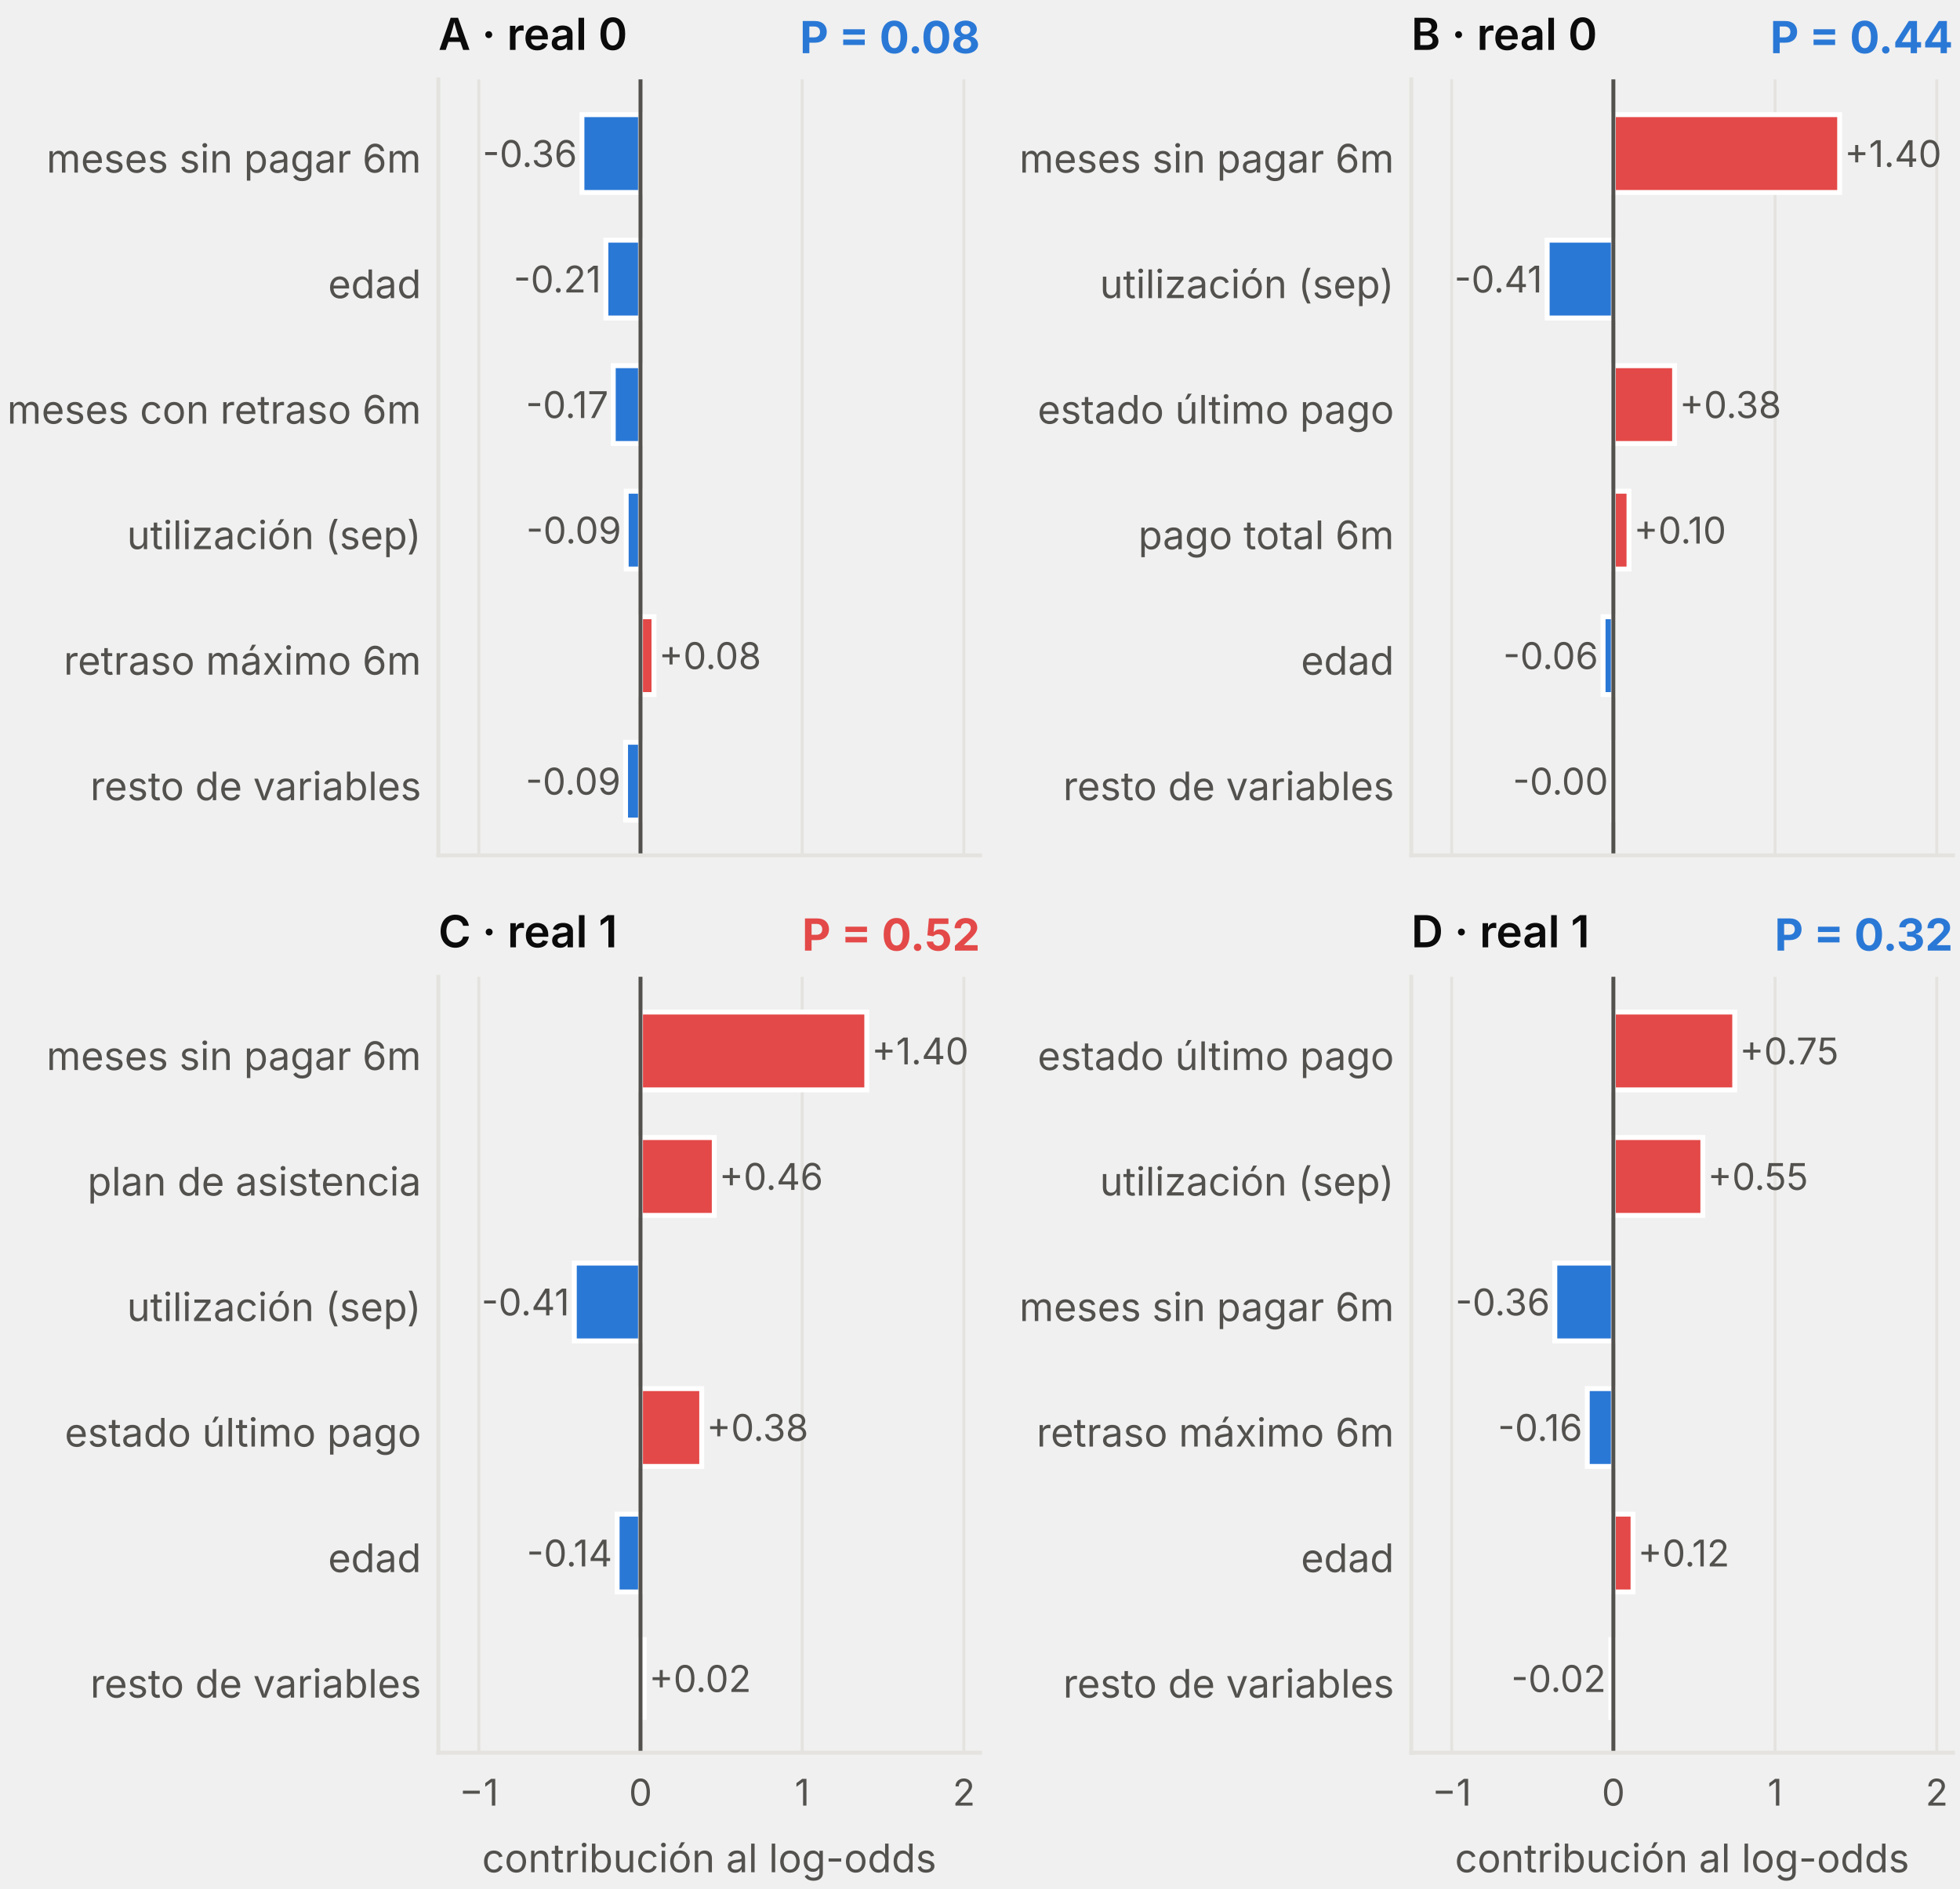
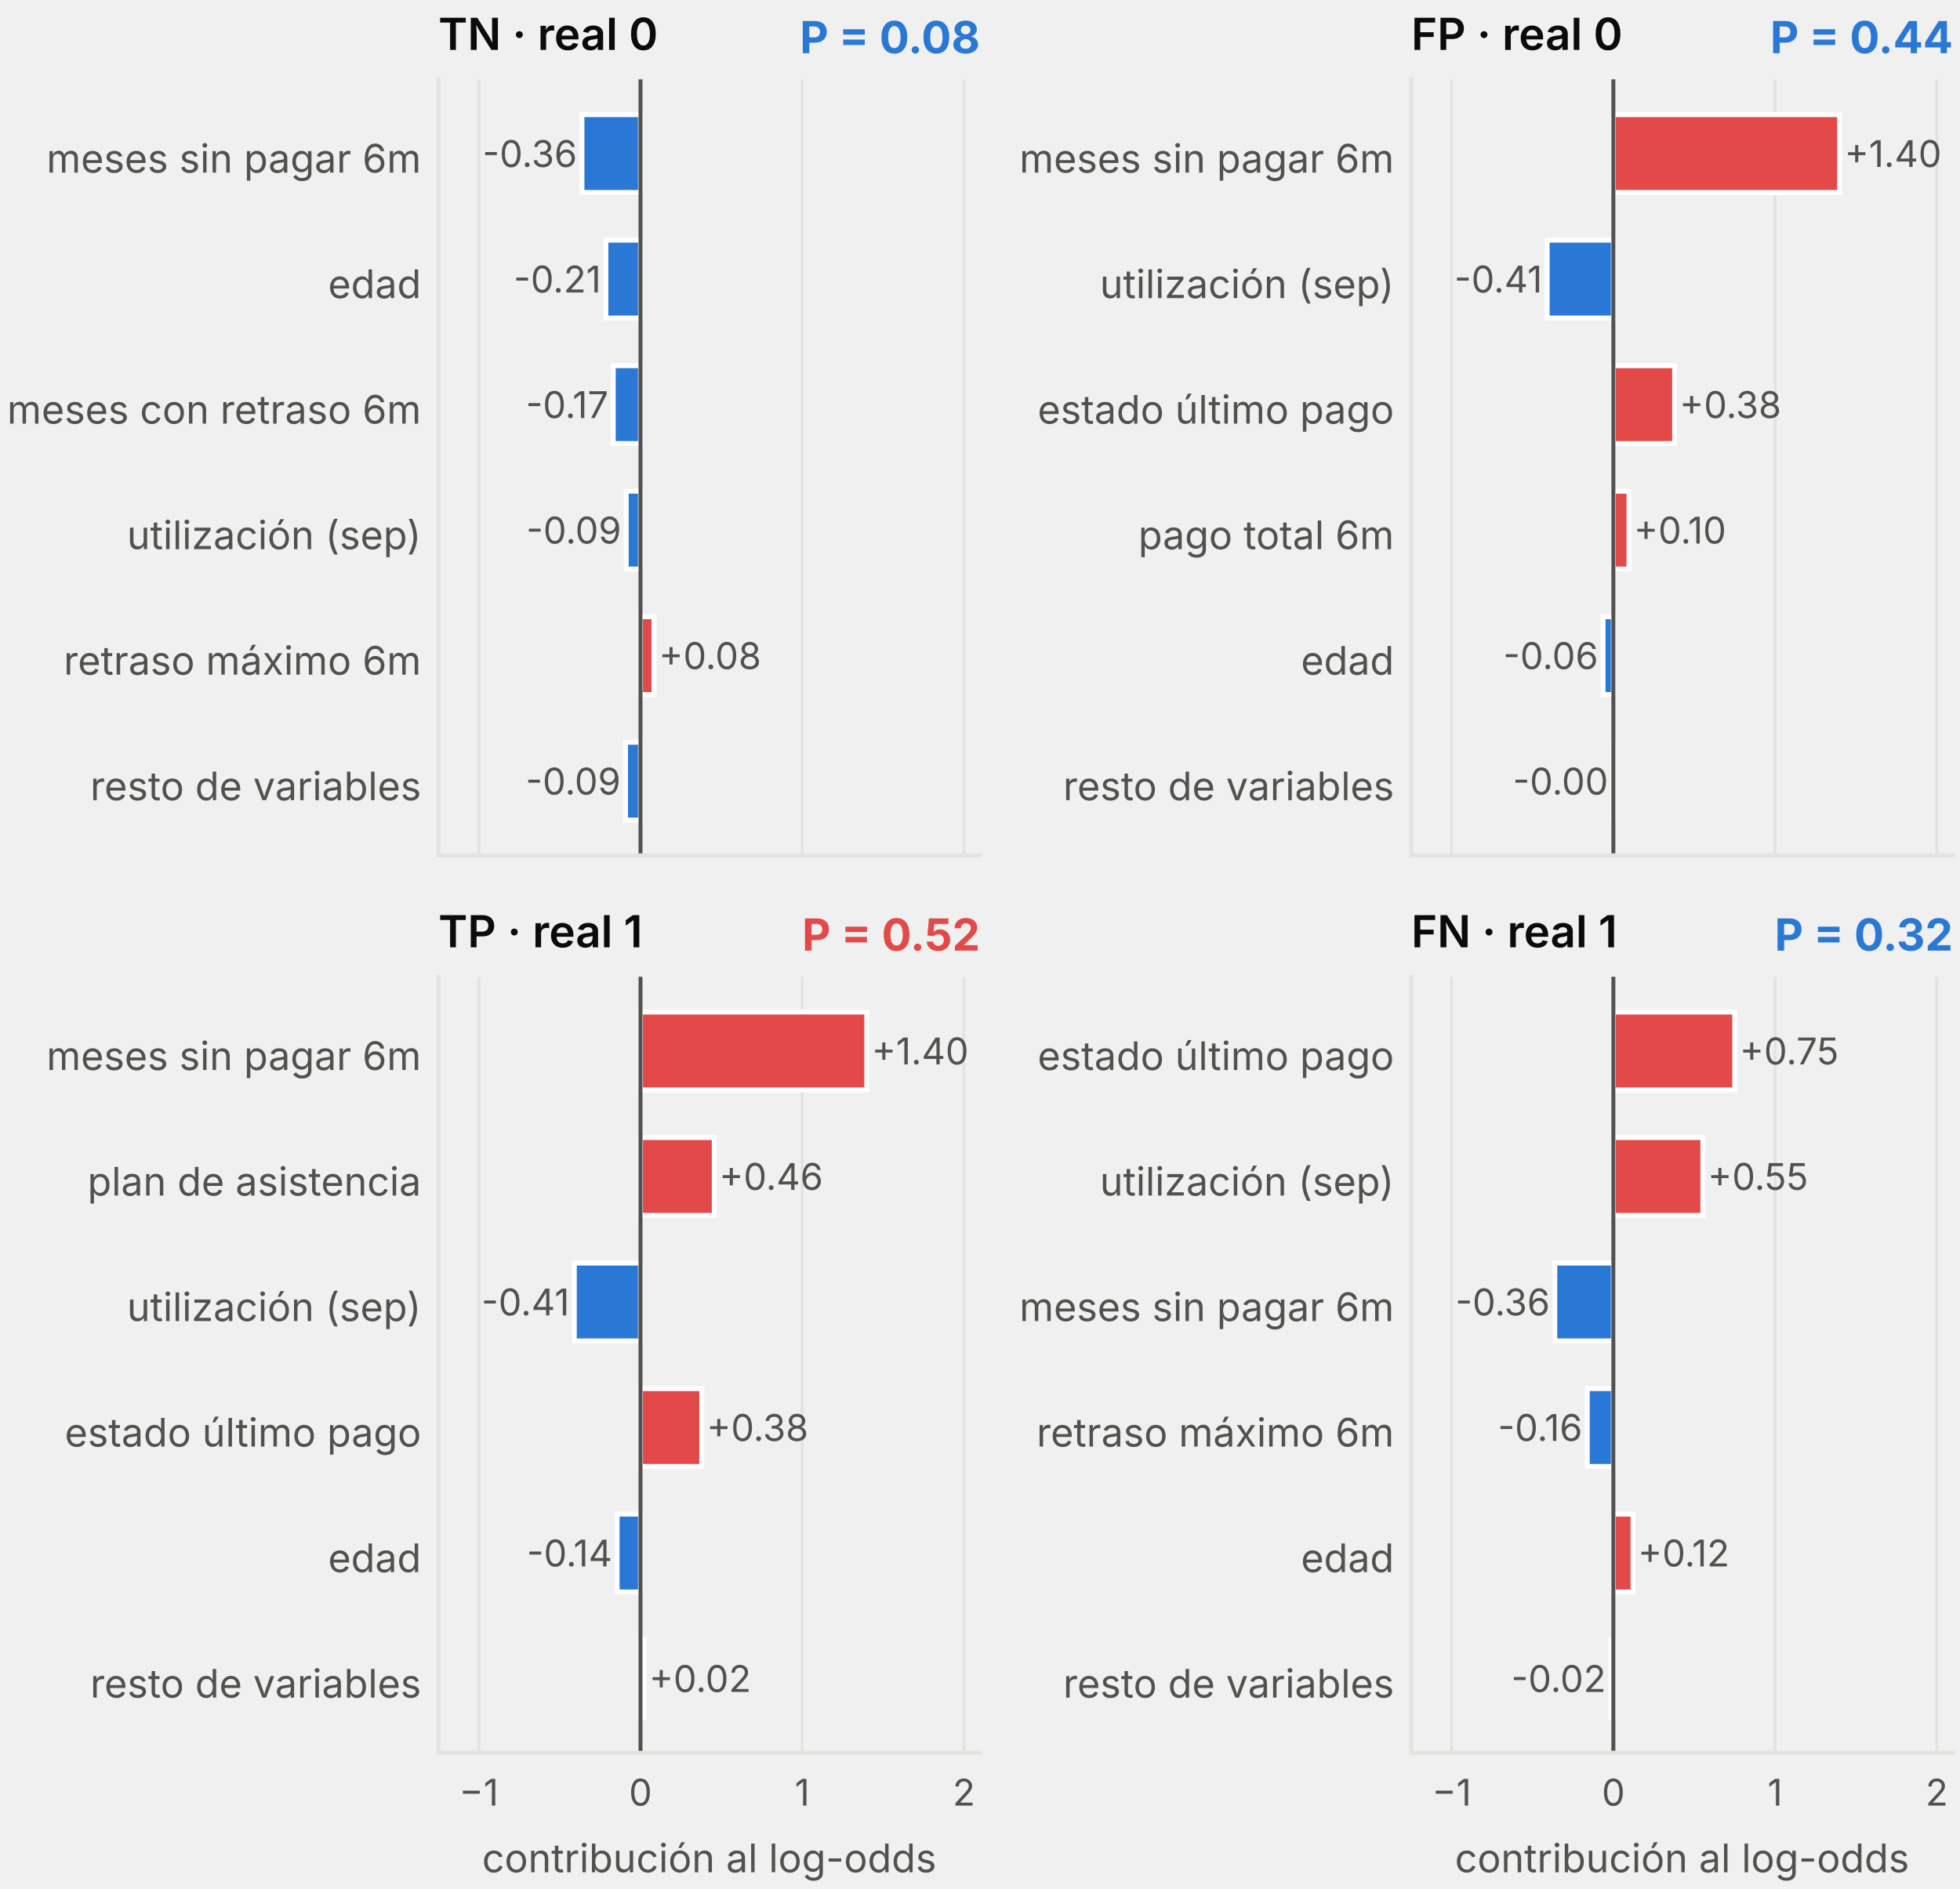
<svg xmlns="http://www.w3.org/2000/svg" width="398.882pt" height="384.48pt" viewBox="0 0 398.882 384.48" version="1.1">
  <defs>
    <style type="text/css">*{stroke-linejoin: round; stroke-linecap: butt}</style>
  </defs>
  <g id="figure_1">
    <g id="patch_1">
      <path d="M 0 384.48  L 398.882 384.48  L 398.882 0  L 0 0  L 0 384.48  z " style="fill: none" />
    </g>
    <g id="axes_1">
      <g id="patch_2">
        <path d="M 89.216 174.113  L 199.453 174.113  L 199.453 16.159  L 89.216 16.159  L 89.216 174.113  z " style="fill: none" />
      </g>
      <g id="matplotlib.axis_1">
        <g id="xtick_1">
          <g id="line2d_1">
-             <path d="M 97.443 174.113  L 97.443 16.159  " clip-path="url(#p43fe6d0d40)" style="fill: none; stroke: #e4e3df; stroke-width: 0.6; stroke-linecap: square" />
+             <path d="M 97.443 174.113  L 97.443 16.159  " clip-path="url(#p5ac339982f)" style="fill: none; stroke: #e4e3df; stroke-width: 0.6; stroke-linecap: square" />
          </g>
          <g id="line2d_2" />
        </g>
        <g id="xtick_2">
          <g id="line2d_3">
-             <path d="M 130.349 174.113  L 130.349 16.159  " clip-path="url(#p43fe6d0d40)" style="fill: none; stroke: #e4e3df; stroke-width: 0.6; stroke-linecap: square" />
+             <path d="M 130.349 174.113  L 130.349 16.159  " clip-path="url(#p5ac339982f)" style="fill: none; stroke: #e4e3df; stroke-width: 0.6; stroke-linecap: square" />
          </g>
          <g id="line2d_4" />
        </g>
        <g id="xtick_3">
          <g id="line2d_5">
-             <path d="M 163.256 174.113  L 163.256 16.159  " clip-path="url(#p43fe6d0d40)" style="fill: none; stroke: #e4e3df; stroke-width: 0.6; stroke-linecap: square" />
+             <path d="M 163.256 174.113  L 163.256 16.159  " clip-path="url(#p5ac339982f)" style="fill: none; stroke: #e4e3df; stroke-width: 0.6; stroke-linecap: square" />
          </g>
          <g id="line2d_6" />
        </g>
        <g id="xtick_4">
          <g id="line2d_7">
-             <path d="M 196.162 174.113  L 196.162 16.159  " clip-path="url(#p43fe6d0d40)" style="fill: none; stroke: #e4e3df; stroke-width: 0.6; stroke-linecap: square" />
+             <path d="M 196.162 174.113  L 196.162 16.159  " clip-path="url(#p5ac339982f)" style="fill: none; stroke: #e4e3df; stroke-width: 0.6; stroke-linecap: square" />
          </g>
          <g id="line2d_8" />
        </g>
      </g>
      <g id="matplotlib.axis_2">
        <g id="ytick_1">
          <g id="line2d_9" />
          <g id="text_1">
            <text style="font-size: 8px; font-family: 'Inter'; text-anchor: end; fill: #52514e" x="85.716" y="162.887" transform="rotate(-0 85.71625 162.8874)">resto de variables</text>
          </g>
        </g>
        <g id="ytick_2">
          <g id="line2d_10" />
          <g id="text_2">
            <text style="font-size: 8px; font-family: 'Inter'; text-anchor: end; fill: #52514e" x="85.716" y="137.337" transform="rotate(-0 85.71625 137.3367)">retraso máximo 6m</text>
          </g>
        </g>
        <g id="ytick_3">
          <g id="line2d_11" />
          <g id="text_3">
            <text style="font-size: 8px; font-family: 'Inter'; text-anchor: end; fill: #52514e" x="85.716" y="111.786" transform="rotate(-0 85.71625 111.7861)">utilización (sep)</text>
          </g>
        </g>
        <g id="ytick_4">
          <g id="line2d_12" />
          <g id="text_4">
            <text style="font-size: 8px; font-family: 'Inter'; text-anchor: end; fill: #52514e" x="85.716" y="86.235" transform="rotate(-0 85.71625 86.23546)">meses con retraso 6m</text>
          </g>
        </g>
        <g id="ytick_5">
          <g id="line2d_13" />
          <g id="text_5">
            <text style="font-size: 8px; font-family: 'Inter'; text-anchor: end; fill: #52514e" x="85.716" y="60.685" transform="rotate(-0 85.71625 60.68482)">edad</text>
          </g>
        </g>
        <g id="ytick_6">
          <g id="line2d_14" />
          <g id="text_6">
            <text style="font-size: 8px; font-family: 'Inter'; text-anchor: end; fill: #52514e" x="85.716" y="35.134" transform="rotate(-0 85.71625 35.13418)">meses sin pagar 6m</text>
          </g>
        </g>
      </g>
      <g id="patch_3">
-         <path d="M 130.349 166.933  L 127.308 166.933  L 127.308 151.092  L 130.349 151.092  z " clip-path="url(#p43fe6d0d40)" style="fill: #2a78d6; stroke: #ffffff; stroke-linejoin: miter" />
+         <path d="M 130.349 166.933  L 127.308 166.933  L 127.308 151.092  L 130.349 151.092  z " clip-path="url(#p5ac339982f)" style="fill: #2a78d6; stroke: #ffffff; stroke-linejoin: miter" />
      </g>
      <g id="patch_4">
-         <path d="M 130.349 141.382  L 133.091 141.382  L 133.091 125.541  L 130.349 125.541  z " clip-path="url(#p43fe6d0d40)" style="fill: #e34948; stroke: #ffffff; stroke-linejoin: miter" />
+         <path d="M 130.349 141.382  L 133.091 141.382  L 133.091 125.541  L 130.349 125.541  z " clip-path="url(#p5ac339982f)" style="fill: #e34948; stroke: #ffffff; stroke-linejoin: miter" />
      </g>
      <g id="patch_5">
-         <path d="M 130.349 115.832  L 127.438 115.832  L 127.438 99.99  L 130.349 99.99  z " clip-path="url(#p43fe6d0d40)" style="fill: #2a78d6; stroke: #ffffff; stroke-linejoin: miter" />
+         <path d="M 130.349 115.832  L 127.438 115.832  L 127.438 99.99  L 130.349 99.99  z " clip-path="url(#p5ac339982f)" style="fill: #2a78d6; stroke: #ffffff; stroke-linejoin: miter" />
      </g>
      <g id="patch_6">
-         <path d="M 130.349 90.281  L 124.803 90.281  L 124.803 74.44  L 130.349 74.44  z " clip-path="url(#p43fe6d0d40)" style="fill: #2a78d6; stroke: #ffffff; stroke-linejoin: miter" />
+         <path d="M 130.349 90.281  L 124.803 90.281  L 124.803 74.44  L 130.349 74.44  z " clip-path="url(#p5ac339982f)" style="fill: #2a78d6; stroke: #ffffff; stroke-linejoin: miter" />
      </g>
      <g id="patch_7">
-         <path d="M 130.349 64.731  L 123.307 64.731  L 123.307 48.889  L 130.349 48.889  z " clip-path="url(#p43fe6d0d40)" style="fill: #2a78d6; stroke: #ffffff; stroke-linejoin: miter" />
+         <path d="M 130.349 64.731  L 123.307 64.731  L 123.307 48.889  L 130.349 48.889  z " clip-path="url(#p5ac339982f)" style="fill: #2a78d6; stroke: #ffffff; stroke-linejoin: miter" />
      </g>
      <g id="patch_8">
-         <path d="M 130.349 39.18  L 118.432 39.18  L 118.432 23.338  L 130.349 23.338  z " clip-path="url(#p43fe6d0d40)" style="fill: #2a78d6; stroke: #ffffff; stroke-linejoin: miter" />
+         <path d="M 130.349 39.18  L 118.432 39.18  L 118.432 23.338  L 130.349 23.338  z " clip-path="url(#p5ac339982f)" style="fill: #2a78d6; stroke: #ffffff; stroke-linejoin: miter" />
      </g>
      <g id="line2d_15">
-         <path d="M 130.349 174.113  L 130.349 16.159  " clip-path="url(#p43fe6d0d40)" style="fill: none; stroke: #52514e; stroke-width: 0.8; stroke-linecap: square" />
+         <path d="M 130.349 174.113  L 130.349 16.159  " clip-path="url(#p5ac339982f)" style="fill: none; stroke: #52514e; stroke-width: 0.8; stroke-linecap: square" />
      </g>
      <g id="patch_9">
        <path d="M 89.216 174.113  L 89.216 16.159  " style="fill: none; stroke: #e4e3df; stroke-width: 0.8; stroke-linejoin: miter; stroke-linecap: square" />
      </g>
      <g id="patch_10">
        <path d="M 89.216 174.113  L 199.453 174.113  " style="fill: none; stroke: #e4e3df; stroke-width: 0.8; stroke-linejoin: miter; stroke-linecap: square" />
      </g>
      <g id="text_7">
        <text style="font-size: 7.5px; font-family: 'Inter'; text-anchor: end; fill: #52514e" x="126.321" y="161.741" transform="rotate(-0 126.3213 161.7406)">-0.09</text>
      </g>
      <g id="text_8">
        <text style="font-size: 7.5px; font-family: 'Inter'; text-anchor: start; fill: #52514e" x="134.079" y="136.19" transform="rotate(-0 134.0785 136.19)">+0.08</text>
      </g>
      <g id="text_9">
        <text style="font-size: 7.5px; font-family: 'Inter'; text-anchor: end; fill: #52514e" x="126.451" y="110.639" transform="rotate(-0 126.4512 110.6394)">-0.09</text>
      </g>
      <g id="text_10">
        <text style="font-size: 7.5px; font-family: 'Inter'; text-anchor: end; fill: #52514e" x="123.816" y="85.089" transform="rotate(-0 123.8162 85.08873)">-0.17</text>
      </g>
      <g id="text_11">
        <text style="font-size: 7.5px; font-family: 'Inter'; text-anchor: end; fill: #52514e" x="122.319" y="59.538" transform="rotate(-0 122.3194 59.53809)">-0.21</text>
      </g>
      <g id="text_12">
        <text style="font-size: 7.5px; font-family: 'Inter'; text-anchor: end; fill: #52514e" x="117.445" y="33.987" transform="rotate(-0 117.4447 33.98745)">-0.36</text>
      </g>
      <g id="text_13">
        <text style="font-weight: 700; font-size: 9px; font-family: 'Inter'; text-anchor: end; fill: #2a78d6" x="199.453" y="10.829" transform="rotate(-0 199.4531 10.82877)">P = 0.08</text>
      </g>
      <g id="text_14">
-         <text style="font-weight: 600; font-size: 9px; font-family: 'Inter'; text-anchor: start; fill: #0b0b0b" x="89.216" y="10.159" transform="rotate(-0 89.21625 10.15875)">A · real 0</text>
+         <text style="font-weight: 600; font-size: 9px; font-family: 'Inter'; text-anchor: start; fill: #0b0b0b" x="89.216" y="10.159" transform="rotate(-0 89.21625 10.15875)">TN · real 0</text>
      </g>
    </g>
    <g id="axes_2">
      <g id="patch_11">
        <path d="M 287.206 174.113  L 397.442 174.113  L 397.442 16.159  L 287.206 16.159  L 287.206 174.113  z " style="fill: none" />
      </g>
      <g id="matplotlib.axis_3">
        <g id="xtick_5">
          <g id="line2d_16">
-             <path d="M 295.432 174.113  L 295.432 16.159  " clip-path="url(#p81dae21362)" style="fill: none; stroke: #e4e3df; stroke-width: 0.6; stroke-linecap: square" />
+             <path d="M 295.432 174.113  L 295.432 16.159  " clip-path="url(#p44c91eb548)" style="fill: none; stroke: #e4e3df; stroke-width: 0.6; stroke-linecap: square" />
          </g>
          <g id="line2d_17" />
        </g>
        <g id="xtick_6">
          <g id="line2d_18">
-             <path d="M 328.339 174.113  L 328.339 16.159  " clip-path="url(#p81dae21362)" style="fill: none; stroke: #e4e3df; stroke-width: 0.6; stroke-linecap: square" />
+             <path d="M 328.339 174.113  L 328.339 16.159  " clip-path="url(#p44c91eb548)" style="fill: none; stroke: #e4e3df; stroke-width: 0.6; stroke-linecap: square" />
          </g>
          <g id="line2d_19" />
        </g>
        <g id="xtick_7">
          <g id="line2d_20">
-             <path d="M 361.245 174.113  L 361.245 16.159  " clip-path="url(#p81dae21362)" style="fill: none; stroke: #e4e3df; stroke-width: 0.6; stroke-linecap: square" />
+             <path d="M 361.245 174.113  L 361.245 16.159  " clip-path="url(#p44c91eb548)" style="fill: none; stroke: #e4e3df; stroke-width: 0.6; stroke-linecap: square" />
          </g>
          <g id="line2d_21" />
        </g>
        <g id="xtick_8">
          <g id="line2d_22">
-             <path d="M 394.152 174.113  L 394.152 16.159  " clip-path="url(#p81dae21362)" style="fill: none; stroke: #e4e3df; stroke-width: 0.6; stroke-linecap: square" />
+             <path d="M 394.152 174.113  L 394.152 16.159  " clip-path="url(#p44c91eb548)" style="fill: none; stroke: #e4e3df; stroke-width: 0.6; stroke-linecap: square" />
          </g>
          <g id="line2d_23" />
        </g>
      </g>
      <g id="matplotlib.axis_4">
        <g id="ytick_7">
          <g id="line2d_24" />
          <g id="text_15">
            <text style="font-size: 8px; font-family: 'Inter'; text-anchor: end; fill: #52514e" x="283.706" y="162.887" transform="rotate(-0 283.7056 162.8874)">resto de variables</text>
          </g>
        </g>
        <g id="ytick_8">
          <g id="line2d_25" />
          <g id="text_16">
            <text style="font-size: 8px; font-family: 'Inter'; text-anchor: end; fill: #52514e" x="283.706" y="137.337" transform="rotate(-0 283.7056 137.3367)">edad</text>
          </g>
        </g>
        <g id="ytick_9">
          <g id="line2d_26" />
          <g id="text_17">
            <text style="font-size: 8px; font-family: 'Inter'; text-anchor: end; fill: #52514e" x="283.706" y="111.786" transform="rotate(-0 283.7056 111.7861)">pago total 6m</text>
          </g>
        </g>
        <g id="ytick_10">
          <g id="line2d_27" />
          <g id="text_18">
            <text style="font-size: 8px; font-family: 'Inter'; text-anchor: end; fill: #52514e" x="283.706" y="86.235" transform="rotate(-0 283.7056 86.23546)">estado último pago</text>
          </g>
        </g>
        <g id="ytick_11">
          <g id="line2d_28" />
          <g id="text_19">
            <text style="font-size: 8px; font-family: 'Inter'; text-anchor: end; fill: #52514e" x="283.706" y="60.685" transform="rotate(-0 283.7056 60.68482)">utilización (sep)</text>
          </g>
        </g>
        <g id="ytick_12">
          <g id="line2d_29" />
          <g id="text_20">
            <text style="font-size: 8px; font-family: 'Inter'; text-anchor: end; fill: #52514e" x="283.706" y="35.134" transform="rotate(-0 283.7056 35.13418)">meses sin pagar 6m</text>
          </g>
        </g>
      </g>
      <g id="patch_12">
-         <path d="M 328.339 166.933  L 328.282 166.933  L 328.282 151.092  L 328.339 151.092  z " clip-path="url(#p81dae21362)" style="fill: #2a78d6; stroke: #ffffff; stroke-linejoin: miter" />
+         <path d="M 328.339 166.933  L 328.282 166.933  L 328.282 151.092  L 328.339 151.092  z " clip-path="url(#p44c91eb548)" style="fill: #2a78d6; stroke: #ffffff; stroke-linejoin: miter" />
      </g>
      <g id="patch_13">
-         <path d="M 328.339 141.382  L 326.245 141.382  L 326.245 125.541  L 328.339 125.541  z " clip-path="url(#p81dae21362)" style="fill: #2a78d6; stroke: #ffffff; stroke-linejoin: miter" />
+         <path d="M 328.339 141.382  L 326.245 141.382  L 326.245 125.541  L 328.339 125.541  z " clip-path="url(#p44c91eb548)" style="fill: #2a78d6; stroke: #ffffff; stroke-linejoin: miter" />
      </g>
      <g id="patch_14">
-         <path d="M 328.339 115.832  L 331.516 115.832  L 331.516 99.99  L 328.339 99.99  z " clip-path="url(#p81dae21362)" style="fill: #e34948; stroke: #ffffff; stroke-linejoin: miter" />
+         <path d="M 328.339 115.832  L 331.516 115.832  L 331.516 99.99  L 328.339 99.99  z " clip-path="url(#p44c91eb548)" style="fill: #e34948; stroke: #ffffff; stroke-linejoin: miter" />
      </g>
      <g id="patch_15">
-         <path d="M 328.339 90.281  L 340.797 90.281  L 340.797 74.44  L 328.339 74.44  z " clip-path="url(#p81dae21362)" style="fill: #e34948; stroke: #ffffff; stroke-linejoin: miter" />
+         <path d="M 328.339 90.281  L 340.797 90.281  L 340.797 74.44  L 328.339 74.44  z " clip-path="url(#p44c91eb548)" style="fill: #e34948; stroke: #ffffff; stroke-linejoin: miter" />
      </g>
      <g id="patch_16">
-         <path d="M 328.339 64.731  L 314.867 64.731  L 314.867 48.889  L 328.339 48.889  z " clip-path="url(#p81dae21362)" style="fill: #2a78d6; stroke: #ffffff; stroke-linejoin: miter" />
+         <path d="M 328.339 64.731  L 314.867 64.731  L 314.867 48.889  L 328.339 48.889  z " clip-path="url(#p44c91eb548)" style="fill: #2a78d6; stroke: #ffffff; stroke-linejoin: miter" />
      </g>
      <g id="patch_17">
-         <path d="M 328.339 39.18  L 374.39 39.18  L 374.39 23.338  L 328.339 23.338  z " clip-path="url(#p81dae21362)" style="fill: #e34948; stroke: #ffffff; stroke-linejoin: miter" />
+         <path d="M 328.339 39.18  L 374.39 39.18  L 374.39 23.338  L 328.339 23.338  z " clip-path="url(#p44c91eb548)" style="fill: #e34948; stroke: #ffffff; stroke-linejoin: miter" />
      </g>
      <g id="line2d_30">
-         <path d="M 328.339 174.113  L 328.339 16.159  " clip-path="url(#p81dae21362)" style="fill: none; stroke: #52514e; stroke-width: 0.8; stroke-linecap: square" />
+         <path d="M 328.339 174.113  L 328.339 16.159  " clip-path="url(#p44c91eb548)" style="fill: none; stroke: #52514e; stroke-width: 0.8; stroke-linecap: square" />
      </g>
      <g id="patch_18">
        <path d="M 287.206 174.113  L 287.206 16.159  " style="fill: none; stroke: #e4e3df; stroke-width: 0.8; stroke-linejoin: miter; stroke-linecap: square" />
      </g>
      <g id="patch_19">
        <path d="M 287.206 174.113  L 397.442 174.113  " style="fill: none; stroke: #e4e3df; stroke-width: 0.8; stroke-linejoin: miter; stroke-linecap: square" />
      </g>
      <g id="text_21">
        <text style="font-size: 7.5px; font-family: 'Inter'; text-anchor: end; fill: #52514e" x="327.295" y="161.741" transform="rotate(-0 327.2947 161.7406)">-0.00</text>
      </g>
      <g id="text_22">
        <text style="font-size: 7.5px; font-family: 'Inter'; text-anchor: end; fill: #52514e" x="325.258" y="136.19" transform="rotate(-0 325.258 136.19)">-0.06</text>
      </g>
      <g id="text_23">
        <text style="font-size: 7.5px; font-family: 'Inter'; text-anchor: start; fill: #52514e" x="332.503" y="110.639" transform="rotate(-0 332.5032 110.6394)">+0.10</text>
      </g>
      <g id="text_24">
        <text style="font-size: 7.5px; font-family: 'Inter'; text-anchor: start; fill: #52514e" x="341.785" y="85.089" transform="rotate(-0 341.7845 85.08873)">+0.38</text>
      </g>
      <g id="text_25">
        <text style="font-size: 7.5px; font-family: 'Inter'; text-anchor: end; fill: #52514e" x="313.88" y="59.538" transform="rotate(-0 313.8803 59.53809)">-0.41</text>
      </g>
      <g id="text_26">
        <text style="font-size: 7.5px; font-family: 'Inter'; text-anchor: start; fill: #52514e" x="375.377" y="33.987" transform="rotate(-0 375.377 33.98745)">+1.40</text>
      </g>
      <g id="text_27">
        <text style="font-weight: 700; font-size: 9px; font-family: 'Inter'; text-anchor: end; fill: #2a78d6" x="397.442" y="10.829" transform="rotate(-0 397.4425 10.82877)">P = 0.44</text>
      </g>
      <g id="text_28">
-         <text style="font-weight: 600; font-size: 9px; font-family: 'Inter'; text-anchor: start; fill: #0b0b0b" x="287.206" y="10.159" transform="rotate(-0 287.2056 10.15875)">B · real 0</text>
+         <text style="font-weight: 600; font-size: 9px; font-family: 'Inter'; text-anchor: start; fill: #0b0b0b" x="287.206" y="10.159" transform="rotate(-0 287.2056 10.15875)">FP · real 0</text>
      </g>
    </g>
    <g id="axes_3">
      <g id="patch_20">
        <path d="M 89.216 356.786  L 199.453 356.786  L 199.453 198.832  L 89.216 198.832  L 89.216 356.786  z " style="fill: none" />
      </g>
      <g id="matplotlib.axis_5">
        <g id="xtick_9">
          <g id="line2d_31">
-             <path d="M 97.443 356.786  L 97.443 198.832  " clip-path="url(#p5d1f59475c)" style="fill: none; stroke: #e4e3df; stroke-width: 0.6; stroke-linecap: square" />
+             <path d="M 97.443 356.786  L 97.443 198.832  " clip-path="url(#p2e70a1a6b7)" style="fill: none; stroke: #e4e3df; stroke-width: 0.6; stroke-linecap: square" />
          </g>
          <g id="line2d_32" />
          <g id="text_29">
            <text style="font-size: 7.5px; font-family: 'Inter'; text-anchor: middle; fill: #52514e" x="97.443" y="367.551" transform="rotate(-0 97.44288 367.5512)">−1</text>
          </g>
        </g>
        <g id="xtick_10">
          <g id="line2d_33">
-             <path d="M 130.349 356.786  L 130.349 198.832  " clip-path="url(#p5d1f59475c)" style="fill: none; stroke: #e4e3df; stroke-width: 0.6; stroke-linecap: square" />
+             <path d="M 130.349 356.786  L 130.349 198.832  " clip-path="url(#p2e70a1a6b7)" style="fill: none; stroke: #e4e3df; stroke-width: 0.6; stroke-linecap: square" />
          </g>
          <g id="line2d_34" />
          <g id="text_30">
            <text style="font-size: 7.5px; font-family: 'Inter'; text-anchor: middle; fill: #52514e" x="130.349" y="367.551" transform="rotate(-0 130.3494 367.5512)">0</text>
          </g>
        </g>
        <g id="xtick_11">
          <g id="line2d_35">
-             <path d="M 163.256 356.786  L 163.256 198.832  " clip-path="url(#p5d1f59475c)" style="fill: none; stroke: #e4e3df; stroke-width: 0.6; stroke-linecap: square" />
+             <path d="M 163.256 356.786  L 163.256 198.832  " clip-path="url(#p2e70a1a6b7)" style="fill: none; stroke: #e4e3df; stroke-width: 0.6; stroke-linecap: square" />
          </g>
          <g id="line2d_36" />
          <g id="text_31">
            <text style="font-size: 7.5px; font-family: 'Inter'; text-anchor: middle; fill: #52514e" x="163.256" y="367.551" transform="rotate(-0 163.2559 367.5512)">1</text>
          </g>
        </g>
        <g id="xtick_12">
          <g id="line2d_37">
-             <path d="M 196.162 356.786  L 196.162 198.832  " clip-path="url(#p5d1f59475c)" style="fill: none; stroke: #e4e3df; stroke-width: 0.6; stroke-linecap: square" />
+             <path d="M 196.162 356.786  L 196.162 198.832  " clip-path="url(#p2e70a1a6b7)" style="fill: none; stroke: #e4e3df; stroke-width: 0.6; stroke-linecap: square" />
          </g>
          <g id="line2d_38" />
          <g id="text_32">
            <text style="font-size: 7.5px; font-family: 'Inter'; text-anchor: middle; fill: #52514e" x="196.162" y="367.551" transform="rotate(-0 196.1625 367.5512)">2</text>
          </g>
        </g>
        <g id="text_33">
          <text style="font-size: 8px; font-family: 'Inter'; text-anchor: middle; fill: #52514e" x="144.335" y="381.11" transform="rotate(-0 144.3347 381.1103)">contribución al log-odds</text>
        </g>
      </g>
      <g id="matplotlib.axis_6">
        <g id="ytick_13">
          <g id="line2d_39" />
          <g id="text_34">
            <text style="font-size: 8px; font-family: 'Inter'; text-anchor: end; fill: #52514e" x="85.716" y="345.56" transform="rotate(-0 85.71625 345.5602)">resto de variables</text>
          </g>
        </g>
        <g id="ytick_14">
          <g id="line2d_40" />
          <g id="text_35">
            <text style="font-size: 8px; font-family: 'Inter'; text-anchor: end; fill: #52514e" x="85.716" y="320.01" transform="rotate(-0 85.71625 320.0095)">edad</text>
          </g>
        </g>
        <g id="ytick_15">
          <g id="line2d_41" />
          <g id="text_36">
            <text style="font-size: 8px; font-family: 'Inter'; text-anchor: end; fill: #52514e" x="85.716" y="294.459" transform="rotate(-0 85.71625 294.4589)">estado último pago</text>
          </g>
        </g>
        <g id="ytick_16">
          <g id="line2d_42" />
          <g id="text_37">
            <text style="font-size: 8px; font-family: 'Inter'; text-anchor: end; fill: #52514e" x="85.716" y="268.908" transform="rotate(-0 85.71625 268.9083)">utilización (sep)</text>
          </g>
        </g>
        <g id="ytick_17">
          <g id="line2d_43" />
          <g id="text_38">
            <text style="font-size: 8px; font-family: 'Inter'; text-anchor: end; fill: #52514e" x="85.716" y="243.358" transform="rotate(-0 85.71625 243.3576)">plan de asistencia</text>
          </g>
        </g>
        <g id="ytick_18">
          <g id="line2d_44" />
          <g id="text_39">
            <text style="font-size: 8px; font-family: 'Inter'; text-anchor: end; fill: #52514e" x="85.716" y="217.807" transform="rotate(-0 85.71625 217.807)">meses sin pagar 6m</text>
          </g>
        </g>
      </g>
      <g id="patch_21">
-         <path d="M 130.349 349.606  L 131.097 349.606  L 131.097 333.764  L 130.349 333.764  z " clip-path="url(#p5d1f59475c)" style="fill: #e34948; stroke: #ffffff; stroke-linejoin: miter" />
+         <path d="M 130.349 349.606  L 131.097 349.606  L 131.097 333.764  L 130.349 333.764  z " clip-path="url(#p2e70a1a6b7)" style="fill: #e34948; stroke: #ffffff; stroke-linejoin: miter" />
      </g>
      <g id="patch_22">
-         <path d="M 130.349 324.055  L 125.591 324.055  L 125.591 308.214  L 130.349 308.214  z " clip-path="url(#p5d1f59475c)" style="fill: #2a78d6; stroke: #ffffff; stroke-linejoin: miter" />
+         <path d="M 130.349 324.055  L 125.591 324.055  L 125.591 308.214  L 130.349 308.214  z " clip-path="url(#p2e70a1a6b7)" style="fill: #2a78d6; stroke: #ffffff; stroke-linejoin: miter" />
      </g>
      <g id="patch_23">
-         <path d="M 130.349 298.505  L 142.808 298.505  L 142.808 282.663  L 130.349 282.663  z " clip-path="url(#p5d1f59475c)" style="fill: #e34948; stroke: #ffffff; stroke-linejoin: miter" />
+         <path d="M 130.349 298.505  L 142.808 298.505  L 142.808 282.663  L 130.349 282.663  z " clip-path="url(#p2e70a1a6b7)" style="fill: #e34948; stroke: #ffffff; stroke-linejoin: miter" />
      </g>
      <g id="patch_24">
-         <path d="M 130.349 272.954  L 116.878 272.954  L 116.878 257.113  L 130.349 257.113  z " clip-path="url(#p5d1f59475c)" style="fill: #2a78d6; stroke: #ffffff; stroke-linejoin: miter" />
+         <path d="M 130.349 272.954  L 116.878 272.954  L 116.878 257.113  L 130.349 257.113  z " clip-path="url(#p2e70a1a6b7)" style="fill: #2a78d6; stroke: #ffffff; stroke-linejoin: miter" />
      </g>
      <g id="patch_25">
-         <path d="M 130.349 247.403  L 145.362 247.403  L 145.362 231.562  L 130.349 231.562  z " clip-path="url(#p5d1f59475c)" style="fill: #e34948; stroke: #ffffff; stroke-linejoin: miter" />
+         <path d="M 130.349 247.403  L 145.362 247.403  L 145.362 231.562  L 130.349 231.562  z " clip-path="url(#p2e70a1a6b7)" style="fill: #e34948; stroke: #ffffff; stroke-linejoin: miter" />
      </g>
      <g id="patch_26">
-         <path d="M 130.349 221.853  L 176.4 221.853  L 176.4 206.011  L 130.349 206.011  z " clip-path="url(#p5d1f59475c)" style="fill: #e34948; stroke: #ffffff; stroke-linejoin: miter" />
+         <path d="M 130.349 221.853  L 176.4 221.853  L 176.4 206.011  L 130.349 206.011  z " clip-path="url(#p2e70a1a6b7)" style="fill: #e34948; stroke: #ffffff; stroke-linejoin: miter" />
      </g>
      <g id="line2d_45">
-         <path d="M 130.349 356.786  L 130.349 198.832  " clip-path="url(#p5d1f59475c)" style="fill: none; stroke: #52514e; stroke-width: 0.8; stroke-linecap: square" />
+         <path d="M 130.349 356.786  L 130.349 198.832  " clip-path="url(#p2e70a1a6b7)" style="fill: none; stroke: #52514e; stroke-width: 0.8; stroke-linecap: square" />
      </g>
      <g id="patch_27">
        <path d="M 89.216 356.786  L 89.216 198.832  " style="fill: none; stroke: #e4e3df; stroke-width: 0.8; stroke-linejoin: miter; stroke-linecap: square" />
      </g>
      <g id="patch_28">
        <path d="M 89.216 356.786  L 199.453 356.786  " style="fill: none; stroke: #e4e3df; stroke-width: 0.8; stroke-linejoin: miter; stroke-linecap: square" />
      </g>
      <g id="text_40">
        <text style="font-size: 7.5px; font-family: 'Inter'; text-anchor: start; fill: #52514e" x="132.085" y="344.413" transform="rotate(-0 132.0845 344.4134)">+0.02</text>
      </g>
      <g id="text_41">
        <text style="font-size: 7.5px; font-family: 'Inter'; text-anchor: end; fill: #52514e" x="124.604" y="318.863" transform="rotate(-0 124.6037 318.8628)">-0.14</text>
      </g>
      <g id="text_42">
        <text style="font-size: 7.5px; font-family: 'Inter'; text-anchor: start; fill: #52514e" x="143.795" y="293.312" transform="rotate(-0 143.7951 293.3122)">+0.38</text>
      </g>
      <g id="text_43">
        <text style="font-size: 7.5px; font-family: 'Inter'; text-anchor: end; fill: #52514e" x="115.891" y="267.762" transform="rotate(-0 115.8909 267.7615)">-0.41</text>
      </g>
      <g id="text_44">
        <text style="font-size: 7.5px; font-family: 'Inter'; text-anchor: start; fill: #52514e" x="146.349" y="242.211" transform="rotate(-0 146.3492 242.2109)">+0.46</text>
      </g>
      <g id="text_45">
        <text style="font-size: 7.5px; font-family: 'Inter'; text-anchor: start; fill: #52514e" x="177.388" y="216.66" transform="rotate(-0 177.3876 216.6603)">+1.40</text>
      </g>
      <g id="text_46">
        <text style="font-weight: 700; font-size: 9px; font-family: 'Inter'; text-anchor: end; fill: #e34948" x="199.453" y="193.502" transform="rotate(-0 199.4531 193.5016)">P = 0.52</text>
      </g>
      <g id="text_47">
-         <text style="font-weight: 600; font-size: 9px; font-family: 'Inter'; text-anchor: start; fill: #0b0b0b" x="89.216" y="192.832" transform="rotate(-0 89.21625 192.8316)">C · real 1</text>
+         <text style="font-weight: 600; font-size: 9px; font-family: 'Inter'; text-anchor: start; fill: #0b0b0b" x="89.216" y="192.832" transform="rotate(-0 89.21625 192.8316)">TP · real 1</text>
      </g>
    </g>
    <g id="axes_4">
      <g id="patch_29">
        <path d="M 287.206 356.786  L 397.442 356.786  L 397.442 198.832  L 287.206 198.832  L 287.206 356.786  z " style="fill: none" />
      </g>
      <g id="matplotlib.axis_7">
        <g id="xtick_13">
          <g id="line2d_46">
-             <path d="M 295.432 356.786  L 295.432 198.832  " clip-path="url(#pd17ff152c8)" style="fill: none; stroke: #e4e3df; stroke-width: 0.6; stroke-linecap: square" />
+             <path d="M 295.432 356.786  L 295.432 198.832  " clip-path="url(#p470afbed97)" style="fill: none; stroke: #e4e3df; stroke-width: 0.6; stroke-linecap: square" />
          </g>
          <g id="line2d_47" />
          <g id="text_48">
            <text style="font-size: 7.5px; font-family: 'Inter'; text-anchor: middle; fill: #52514e" x="295.432" y="367.551" transform="rotate(-0 295.4323 367.5512)">−1</text>
          </g>
        </g>
        <g id="xtick_14">
          <g id="line2d_48">
-             <path d="M 328.339 356.786  L 328.339 198.832  " clip-path="url(#pd17ff152c8)" style="fill: none; stroke: #e4e3df; stroke-width: 0.6; stroke-linecap: square" />
+             <path d="M 328.339 356.786  L 328.339 198.832  " clip-path="url(#p470afbed97)" style="fill: none; stroke: #e4e3df; stroke-width: 0.6; stroke-linecap: square" />
          </g>
          <g id="line2d_49" />
          <g id="text_49">
            <text style="font-size: 7.5px; font-family: 'Inter'; text-anchor: middle; fill: #52514e" x="328.339" y="367.551" transform="rotate(-0 328.3388 367.5512)">0</text>
          </g>
        </g>
        <g id="xtick_15">
          <g id="line2d_50">
-             <path d="M 361.245 356.786  L 361.245 198.832  " clip-path="url(#pd17ff152c8)" style="fill: none; stroke: #e4e3df; stroke-width: 0.6; stroke-linecap: square" />
+             <path d="M 361.245 356.786  L 361.245 198.832  " clip-path="url(#p470afbed97)" style="fill: none; stroke: #e4e3df; stroke-width: 0.6; stroke-linecap: square" />
          </g>
          <g id="line2d_51" />
          <g id="text_50">
            <text style="font-size: 7.5px; font-family: 'Inter'; text-anchor: middle; fill: #52514e" x="361.245" y="367.551" transform="rotate(-0 361.2453 367.5512)">1</text>
          </g>
        </g>
        <g id="xtick_16">
          <g id="line2d_52">
-             <path d="M 394.152 356.786  L 394.152 198.832  " clip-path="url(#pd17ff152c8)" style="fill: none; stroke: #e4e3df; stroke-width: 0.6; stroke-linecap: square" />
+             <path d="M 394.152 356.786  L 394.152 198.832  " clip-path="url(#p470afbed97)" style="fill: none; stroke: #e4e3df; stroke-width: 0.6; stroke-linecap: square" />
          </g>
          <g id="line2d_53" />
          <g id="text_51">
            <text style="font-size: 7.5px; font-family: 'Inter'; text-anchor: middle; fill: #52514e" x="394.152" y="367.551" transform="rotate(-0 394.1518 367.5512)">2</text>
          </g>
        </g>
        <g id="text_52">
          <text style="font-size: 8px; font-family: 'Inter'; text-anchor: middle; fill: #52514e" x="342.324" y="381.11" transform="rotate(-0 342.3241 381.1103)">contribución al log-odds</text>
        </g>
      </g>
      <g id="matplotlib.axis_8">
        <g id="ytick_19">
          <g id="line2d_54" />
          <g id="text_53">
            <text style="font-size: 8px; font-family: 'Inter'; text-anchor: end; fill: #52514e" x="283.706" y="345.56" transform="rotate(-0 283.7056 345.5602)">resto de variables</text>
          </g>
        </g>
        <g id="ytick_20">
          <g id="line2d_55" />
          <g id="text_54">
            <text style="font-size: 8px; font-family: 'Inter'; text-anchor: end; fill: #52514e" x="283.706" y="320.01" transform="rotate(-0 283.7056 320.0095)">edad</text>
          </g>
        </g>
        <g id="ytick_21">
          <g id="line2d_56" />
          <g id="text_55">
            <text style="font-size: 8px; font-family: 'Inter'; text-anchor: end; fill: #52514e" x="283.706" y="294.459" transform="rotate(-0 283.7056 294.4589)">retraso máximo 6m</text>
          </g>
        </g>
        <g id="ytick_22">
          <g id="line2d_57" />
          <g id="text_56">
            <text style="font-size: 8px; font-family: 'Inter'; text-anchor: end; fill: #52514e" x="283.706" y="268.908" transform="rotate(-0 283.7056 268.9083)">meses sin pagar 6m</text>
          </g>
        </g>
        <g id="ytick_23">
          <g id="line2d_58" />
          <g id="text_57">
            <text style="font-size: 8px; font-family: 'Inter'; text-anchor: end; fill: #52514e" x="283.706" y="243.358" transform="rotate(-0 283.7056 243.3576)">utilización (sep)</text>
          </g>
        </g>
        <g id="ytick_24">
          <g id="line2d_59" />
          <g id="text_58">
            <text style="font-size: 8px; font-family: 'Inter'; text-anchor: end; fill: #52514e" x="283.706" y="217.807" transform="rotate(-0 283.7056 217.807)">estado último pago</text>
          </g>
        </g>
      </g>
      <g id="patch_30">
-         <path d="M 328.339 349.606  L 327.815 349.606  L 327.815 333.764  L 328.339 333.764  z " clip-path="url(#pd17ff152c8)" style="fill: #2a78d6; stroke: #ffffff; stroke-linejoin: miter" />
+         <path d="M 328.339 349.606  L 327.815 349.606  L 327.815 333.764  L 328.339 333.764  z " clip-path="url(#p470afbed97)" style="fill: #2a78d6; stroke: #ffffff; stroke-linejoin: miter" />
      </g>
      <g id="patch_31">
-         <path d="M 328.339 324.055  L 332.337 324.055  L 332.337 308.214  L 328.339 308.214  z " clip-path="url(#pd17ff152c8)" style="fill: #e34948; stroke: #ffffff; stroke-linejoin: miter" />
+         <path d="M 328.339 324.055  L 332.337 324.055  L 332.337 308.214  L 328.339 308.214  z " clip-path="url(#p470afbed97)" style="fill: #e34948; stroke: #ffffff; stroke-linejoin: miter" />
      </g>
      <g id="patch_32">
-         <path d="M 328.339 298.505  L 323.027 298.505  L 323.027 282.663  L 328.339 282.663  z " clip-path="url(#pd17ff152c8)" style="fill: #2a78d6; stroke: #ffffff; stroke-linejoin: miter" />
+         <path d="M 328.339 298.505  L 323.027 298.505  L 323.027 282.663  L 328.339 282.663  z " clip-path="url(#p470afbed97)" style="fill: #2a78d6; stroke: #ffffff; stroke-linejoin: miter" />
      </g>
      <g id="patch_33">
-         <path d="M 328.339 272.954  L 316.421 272.954  L 316.421 257.113  L 328.339 257.113  z " clip-path="url(#pd17ff152c8)" style="fill: #2a78d6; stroke: #ffffff; stroke-linejoin: miter" />
+         <path d="M 328.339 272.954  L 316.421 272.954  L 316.421 257.113  L 328.339 257.113  z " clip-path="url(#p470afbed97)" style="fill: #2a78d6; stroke: #ffffff; stroke-linejoin: miter" />
      </g>
      <g id="patch_34">
-         <path d="M 328.339 247.403  L 346.548 247.403  L 346.548 231.562  L 328.339 231.562  z " clip-path="url(#pd17ff152c8)" style="fill: #e34948; stroke: #ffffff; stroke-linejoin: miter" />
+         <path d="M 328.339 247.403  L 346.548 247.403  L 346.548 231.562  L 328.339 231.562  z " clip-path="url(#p470afbed97)" style="fill: #e34948; stroke: #ffffff; stroke-linejoin: miter" />
      </g>
      <g id="patch_35">
-         <path d="M 328.339 221.853  L 353.035 221.853  L 353.035 206.011  L 328.339 206.011  z " clip-path="url(#pd17ff152c8)" style="fill: #e34948; stroke: #ffffff; stroke-linejoin: miter" />
+         <path d="M 328.339 221.853  L 353.035 221.853  L 353.035 206.011  L 328.339 206.011  z " clip-path="url(#p470afbed97)" style="fill: #e34948; stroke: #ffffff; stroke-linejoin: miter" />
      </g>
      <g id="line2d_60">
-         <path d="M 328.339 356.786  L 328.339 198.832  " clip-path="url(#pd17ff152c8)" style="fill: none; stroke: #52514e; stroke-width: 0.8; stroke-linecap: square" />
+         <path d="M 328.339 356.786  L 328.339 198.832  " clip-path="url(#p470afbed97)" style="fill: none; stroke: #52514e; stroke-width: 0.8; stroke-linecap: square" />
      </g>
      <g id="patch_36">
        <path d="M 287.206 356.786  L 287.206 198.832  " style="fill: none; stroke: #e4e3df; stroke-width: 0.8; stroke-linejoin: miter; stroke-linecap: square" />
      </g>
      <g id="patch_37">
        <path d="M 287.206 356.786  L 397.442 356.786  " style="fill: none; stroke: #e4e3df; stroke-width: 0.8; stroke-linejoin: miter; stroke-linecap: square" />
      </g>
      <g id="text_59">
        <text style="font-size: 7.5px; font-family: 'Inter'; text-anchor: end; fill: #52514e" x="326.828" y="344.413" transform="rotate(-0 326.8282 344.4134)">-0.02</text>
      </g>
      <g id="text_60">
        <text style="font-size: 7.5px; font-family: 'Inter'; text-anchor: start; fill: #52514e" x="333.324" y="318.863" transform="rotate(-0 333.3238 318.8628)">+0.12</text>
      </g>
      <g id="text_61">
        <text style="font-size: 7.5px; font-family: 'Inter'; text-anchor: end; fill: #52514e" x="322.039" y="293.312" transform="rotate(-0 322.0395 293.3122)">-0.16</text>
      </g>
      <g id="text_62">
        <text style="font-size: 7.5px; font-family: 'Inter'; text-anchor: end; fill: #52514e" x="315.434" y="267.762" transform="rotate(-0 315.434 267.7615)">-0.36</text>
      </g>
      <g id="text_63">
        <text style="font-size: 7.5px; font-family: 'Inter'; text-anchor: start; fill: #52514e" x="347.535" y="242.211" transform="rotate(-0 347.5354 242.2109)">+0.55</text>
      </g>
      <g id="text_64">
        <text style="font-size: 7.5px; font-family: 'Inter'; text-anchor: start; fill: #52514e" x="354.022" y="216.66" transform="rotate(-0 354.0218 216.6603)">+0.75</text>
      </g>
      <g id="text_65">
        <text style="font-weight: 700; font-size: 9px; font-family: 'Inter'; text-anchor: end; fill: #2a78d6" x="397.442" y="193.502" transform="rotate(-0 397.4425 193.5016)">P = 0.32</text>
      </g>
      <g id="text_66">
-         <text style="font-weight: 600; font-size: 9px; font-family: 'Inter'; text-anchor: start; fill: #0b0b0b" x="287.206" y="192.832" transform="rotate(-0 287.2056 192.8316)">D · real 1</text>
+         <text style="font-weight: 600; font-size: 9px; font-family: 'Inter'; text-anchor: start; fill: #0b0b0b" x="287.206" y="192.832" transform="rotate(-0 287.2056 192.8316)">FN · real 1</text>
      </g>
    </g>
  </g>
  <defs>
-     <clipPath id="p43fe6d0d40">
+     <clipPath id="p5ac339982f">
      <rect x="89.216" y="16.159" width="110.237" height="157.954" />
    </clipPath>
-     <clipPath id="p81dae21362">
+     <clipPath id="p44c91eb548">
      <rect x="287.206" y="16.159" width="110.237" height="157.954" />
    </clipPath>
-     <clipPath id="p5d1f59475c">
+     <clipPath id="p2e70a1a6b7">
      <rect x="89.216" y="198.832" width="110.237" height="157.954" />
    </clipPath>
-     <clipPath id="pd17ff152c8">
+     <clipPath id="p470afbed97">
      <rect x="287.206" y="198.832" width="110.237" height="157.954" />
    </clipPath>
  </defs>
</svg>
